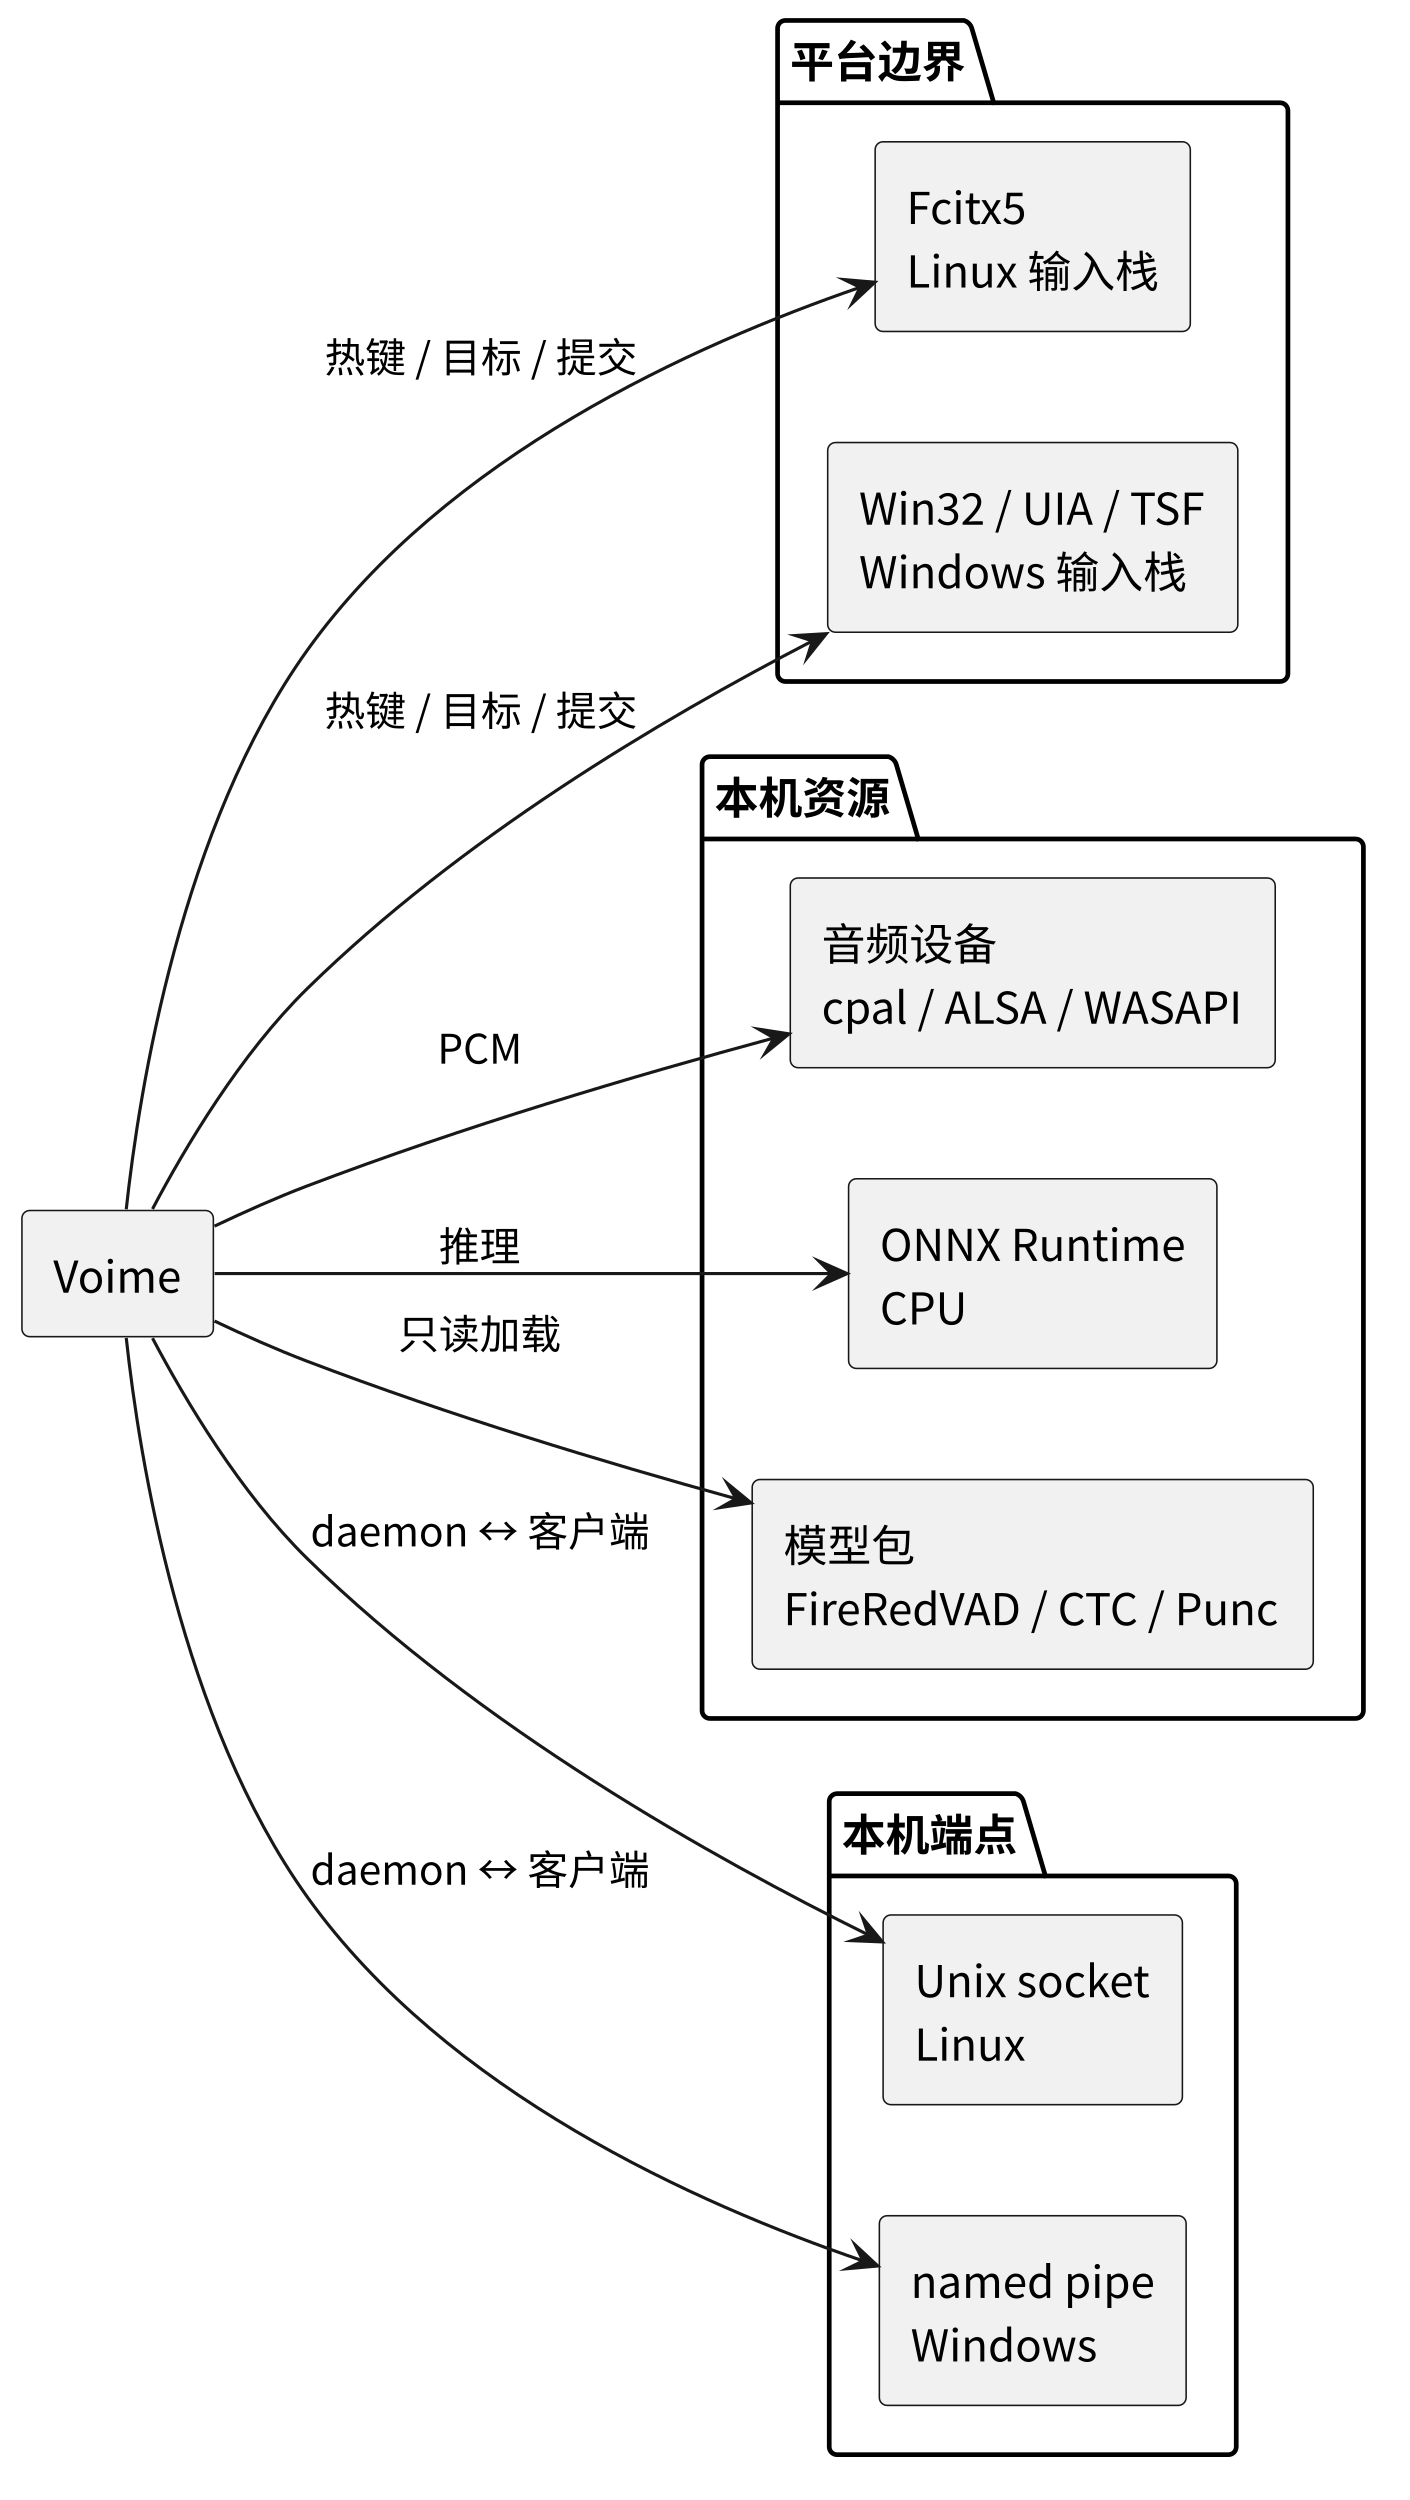
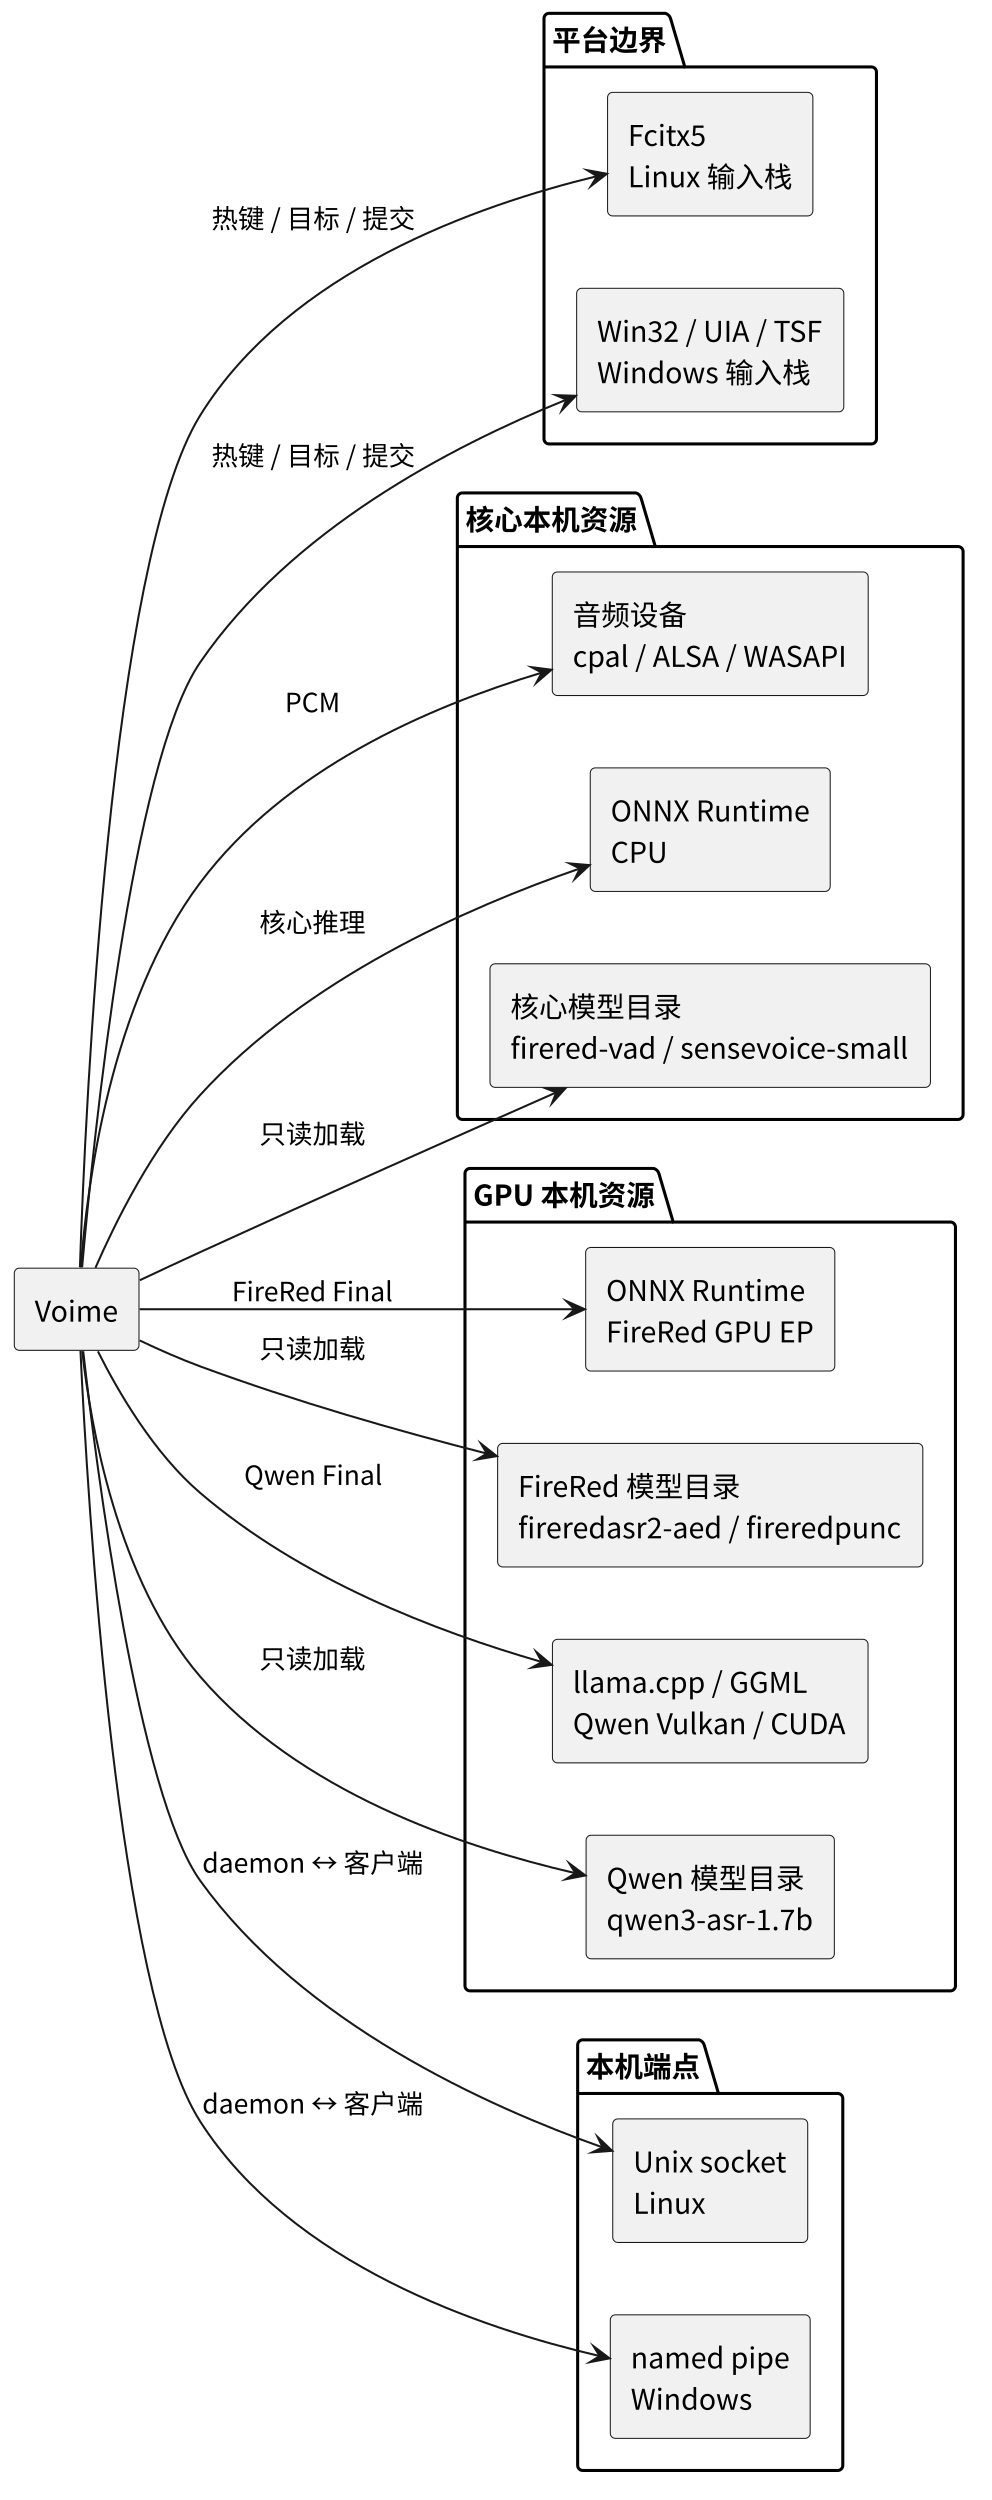
- <svg xmlns="http://www.w3.org/2000/svg" version="1.1" data-diagram-type="DESCRIPTION" style="width:450px;height:798px;background:#FFFFFF;" width="450px" height="798px" viewBox="0 0 450 798" zoomAndPan="magnify" preserveAspectRatio="none" contentStyleType="text/css">
+ <svg xmlns="http://www.w3.org/2000/svg" version="1.1" data-diagram-type="DESCRIPTION" style="width:486px;height:1225px;background:#FFFFFF;" width="486px" height="1225px" viewBox="0 0 486 1225" zoomAndPan="magnify" preserveAspectRatio="none" contentStyleType="text/css">
  <defs />
  <g font-family="sans-serif" lengthAdjust="spacing">
    <g class="cluster" data-qualified-name="...." id="ent0002" data-source-line="8">
-       <path d="M250.7,6.532 L307.7,6.532 A3.75,3.75 0 0 1 310.2,9.032 L317.2,32.804 L408.61,32.804 A2.5,2.5 0 0 1 411.11,35.304 L411.11,215.032 A2.5,2.5 0 0 1 408.61,217.532 L250.7,217.532 A2.5,2.5 0 0 1 248.2,215.032 L248.2,9.032 A2.5,2.5 0 0 1 250.7,6.532" style="stroke:#000;stroke-width:1.5;" fill="none" />
-       <line x1="248.2" y1="32.804" x2="317.2" y2="32.804" style="stroke:#000;stroke-width:1.5;" />
-       <text x="252.2" y="24.772" fill="#000" font-size="14" textLength="56" font-weight="700" font-family="'Noto Sans CJK SC'">平台边界</text>
+       <path d="M269.06,6.532 L326.06,6.532 A3.75,3.75 0 0 1 328.56,9.032 L335.56,32.804 L426.97,32.804 A2.5,2.5 0 0 1 429.47,35.304 L429.47,215.032 A2.5,2.5 0 0 1 426.97,217.532 L269.06,217.532 A2.5,2.5 0 0 1 266.56,215.032 L266.56,9.032 A2.5,2.5 0 0 1 269.06,6.532" style="stroke:#000;stroke-width:1.5;" fill="none" />
+       <line x1="266.56" y1="32.804" x2="335.56" y2="32.804" style="stroke:#000;stroke-width:1.5;" />
+       <text x="270.56" y="24.772" fill="#000" font-size="14" textLength="56" font-weight="700" font-family="'Noto Sans CJK SC'">平台边界</text>
    </g>
-     <g class="cluster" data-qualified-name="...." id="ent0005" data-source-line="13">
-       <path d="M226.6,241.532 L283.6,241.532 A3.75,3.75 0 0 1 286.1,244.032 L293.1,267.804 L432.7,267.804 A2.5,2.5 0 0 1 435.2,270.304 L435.2,546.032 A2.5,2.5 0 0 1 432.7,548.532 L226.6,548.532 A2.5,2.5 0 0 1 224.1,546.032 L224.1,244.032 A2.5,2.5 0 0 1 226.6,241.532" style="stroke:#000;stroke-width:1.5;" fill="none" />
-       <line x1="224.1" y1="267.804" x2="293.1" y2="267.804" style="stroke:#000;stroke-width:1.5;" />
-       <text x="228.1" y="259.772" fill="#000" font-size="14" textLength="56" font-weight="700" font-family="'Noto Sans CJK SC'">本机资源</text>
+     <g class="cluster" data-qualified-name="......" id="ent0005" data-source-line="13">
+       <path d="M226.6,241.532 L311.6,241.532 A3.75,3.75 0 0 1 314.1,244.032 L321.1,267.804 L469.42,267.804 A2.5,2.5 0 0 1 471.92,270.304 L471.92,546.032 A2.5,2.5 0 0 1 469.42,548.532 L226.6,548.532 A2.5,2.5 0 0 1 224.1,546.032 L224.1,244.032 A2.5,2.5 0 0 1 226.6,241.532" style="stroke:#000;stroke-width:1.5;" fill="none" />
+       <line x1="224.1" y1="267.804" x2="321.1" y2="267.804" style="stroke:#000;stroke-width:1.5;" />
+       <text x="228.1" y="259.772" fill="#000" font-size="14" textLength="84" font-weight="700" font-family="'Noto Sans CJK SC'">核心本机资源</text>
    </g>
-     <g class="cluster" data-qualified-name="...." id="ent0009" data-source-line="19">
-       <path d="M267.19,572.532 L324.19,572.532 A3.75,3.75 0 0 1 326.69,575.032 L333.69,598.804 L392.11,598.804 A2.5,2.5 0 0 1 394.61,601.304 L394.61,781.032 A2.5,2.5 0 0 1 392.11,783.532 L267.19,783.532 A2.5,2.5 0 0 1 264.69,781.032 L264.69,575.032 A2.5,2.5 0 0 1 267.19,572.532" style="stroke:#000;stroke-width:1.5;" fill="none" />
-       <line x1="264.69" y1="598.804" x2="333.69" y2="598.804" style="stroke:#000;stroke-width:1.5;" />
-       <text x="268.69" y="590.772" fill="#000" font-size="14" textLength="56" font-weight="700" font-family="'Noto Sans CJK SC'">本机端点</text>
+     <g class="cluster" data-qualified-name="GPU ...." id="ent0009" data-source-line="19">
+       <path d="M230.34,572.532 L320.366,572.532 A3.75,3.75 0 0 1 322.866,575.032 L329.866,598.804 L465.68,598.804 A2.5,2.5 0 0 1 468.18,601.304 L468.18,973.032 A2.5,2.5 0 0 1 465.68,975.532 L230.34,975.532 A2.5,2.5 0 0 1 227.84,973.032 L227.84,575.032 A2.5,2.5 0 0 1 230.34,572.532" style="stroke:#000;stroke-width:1.5;" fill="none" />
+       <line x1="227.84" y1="598.804" x2="329.866" y2="598.804" style="stroke:#000;stroke-width:1.5;" />
+       <text x="231.84" y="590.772" fill="#000" font-size="14" textLength="89.026" font-weight="700" font-family="'Noto Sans CJK SC'">GPU 本机资源</text>
+     </g>
+     <g class="cluster" data-qualified-name="...." id="ent0014" data-source-line="26">
+       <path d="M285.55,999.532 L342.55,999.532 A3.75,3.75 0 0 1 345.05,1002.032 L352.05,1025.804 L410.47,1025.804 A2.5,2.5 0 0 1 412.97,1028.304 L412.97,1208.032 A2.5,2.5 0 0 1 410.47,1210.532 L285.55,1210.532 A2.5,2.5 0 0 1 283.05,1208.032 L283.05,1002.032 A2.5,2.5 0 0 1 285.55,999.532" style="stroke:#000;stroke-width:1.5;" fill="none" />
+       <line x1="283.05" y1="1025.804" x2="352.05" y2="1025.804" style="stroke:#000;stroke-width:1.5;" />
+       <text x="287.05" y="1017.772" fill="#000" font-size="14" textLength="56" font-weight="700" font-family="'Noto Sans CJK SC'">本机端点</text>
    </g>
    <g class="entity" data-qualified-name=".....Fcitx" id="ent0003" data-source-line="9">
-       <rect x="279.35" y="45.262" width="100.598" height="60.544" fill="#F1F1F1" style="stroke:#181818;stroke-width:0.5;" rx="2.5" ry="2.5" />
-       <text x="289.35" y="71.502" fill="#000" font-size="14" textLength="38.738" font-family="'Noto Sans CJK SC'">Fcitx5</text>
-       <text x="289.35" y="91.774" fill="#000" font-size="14" textLength="80.598" font-family="'Noto Sans CJK SC'">Linux 输入栈</text>
+       <rect x="297.71" y="45.262" width="100.598" height="60.544" fill="#F1F1F1" style="stroke:#181818;stroke-width:0.5;" rx="2.5" ry="2.5" />
+       <text x="307.71" y="71.502" fill="#000" font-size="14" textLength="38.738" font-family="'Noto Sans CJK SC'">Fcitx5</text>
+       <text x="307.71" y="91.774" fill="#000" font-size="14" textLength="80.598" font-family="'Noto Sans CJK SC'">Linux 输入栈</text>
    </g>
    <g class="entity" data-qualified-name=".....Win" id="ent0004" data-source-line="10">
-       <rect x="264.2" y="141.262" width="130.908" height="60.544" fill="#F1F1F1" style="stroke:#181818;stroke-width:0.5;" rx="2.5" ry="2.5" />
-       <text x="274.2" y="167.502" fill="#000" font-size="14" textLength="110.908" font-family="'Noto Sans CJK SC'">Win32 / UIA / TSF</text>
-       <text x="274.2" y="187.774" fill="#000" font-size="14" textLength="104.762" font-family="'Noto Sans CJK SC'">Windows 输入栈</text>
+       <rect x="282.56" y="141.262" width="130.908" height="60.544" fill="#F1F1F1" style="stroke:#181818;stroke-width:0.5;" rx="2.5" ry="2.5" />
+       <text x="292.56" y="167.502" fill="#000" font-size="14" textLength="110.908" font-family="'Noto Sans CJK SC'">Win32 / UIA / TSF</text>
+       <text x="292.56" y="187.774" fill="#000" font-size="14" textLength="104.762" font-family="'Noto Sans CJK SC'">Windows 输入栈</text>
    </g>
-     <g class="entity" data-qualified-name=".....Audio" id="ent0006" data-source-line="14">
-       <rect x="252.26" y="280.262" width="154.791" height="60.544" fill="#F1F1F1" style="stroke:#181818;stroke-width:0.5;" rx="2.5" ry="2.5" />
-       <text x="262.26" y="306.502" fill="#000" font-size="14" textLength="56" font-family="'Noto Sans CJK SC'">音频设备</text>
-       <text x="262.26" y="326.774" fill="#000" font-size="14" textLength="134.791" font-family="'Noto Sans CJK SC'">cpal / ALSA / WASAPI</text>
+     <g class="entity" data-qualified-name=".......Audio" id="ent0006" data-source-line="14">
+       <rect x="270.62" y="280.262" width="154.791" height="60.544" fill="#F1F1F1" style="stroke:#181818;stroke-width:0.5;" rx="2.5" ry="2.5" />
+       <text x="280.62" y="306.502" fill="#000" font-size="14" textLength="56" font-family="'Noto Sans CJK SC'">音频设备</text>
+       <text x="280.62" y="326.774" fill="#000" font-size="14" textLength="134.791" font-family="'Noto Sans CJK SC'">cpal / ALSA / WASAPI</text>
    </g>
-     <g class="entity" data-qualified-name=".....Ort" id="ent0007" data-source-line="15">
-       <rect x="270.87" y="376.262" width="117.566" height="60.544" fill="#F1F1F1" style="stroke:#181818;stroke-width:0.5;" rx="2.5" ry="2.5" />
-       <text x="280.87" y="402.502" fill="#000" font-size="14" textLength="97.566" font-family="'Noto Sans CJK SC'">ONNX Runtime</text>
-       <text x="280.87" y="422.774" fill="#000" font-size="14" textLength="27.888" font-family="'Noto Sans CJK SC'">CPU</text>
+     <g class="entity" data-qualified-name=".......OrtCpu" id="ent0007" data-source-line="15">
+       <rect x="289.23" y="376.262" width="117.566" height="60.544" fill="#F1F1F1" style="stroke:#181818;stroke-width:0.5;" rx="2.5" ry="2.5" />
+       <text x="299.23" y="402.502" fill="#000" font-size="14" textLength="97.566" font-family="'Noto Sans CJK SC'">ONNX Runtime</text>
+       <text x="299.23" y="422.774" fill="#000" font-size="14" textLength="27.888" font-family="'Noto Sans CJK SC'">CPU</text>
    </g>
-     <g class="entity" data-qualified-name=".....Models" id="ent0008" data-source-line="16">
-       <rect x="240.1" y="472.262" width="179.095" height="60.544" fill="#F1F1F1" style="stroke:#181818;stroke-width:0.5;" rx="2.5" ry="2.5" />
-       <text x="250.1" y="498.502" fill="#000" font-size="14" textLength="42" font-family="'Noto Sans CJK SC'">模型包</text>
-       <text x="250.1" y="518.774" fill="#000" font-size="14" textLength="159.095" font-family="'Noto Sans CJK SC'">FireRedVAD / CTC / Punc</text>
+     <g class="entity" data-qualified-name=".......CoreModels" id="ent0008" data-source-line="16">
+       <rect x="240.1" y="472.262" width="215.817" height="60.544" fill="#F1F1F1" style="stroke:#181818;stroke-width:0.5;" rx="2.5" ry="2.5" />
+       <text x="250.1" y="498.502" fill="#000" font-size="14" textLength="84" font-family="'Noto Sans CJK SC'">核心模型目录</text>
+       <text x="250.1" y="518.774" fill="#000" font-size="14" textLength="195.817" font-family="'Noto Sans CJK SC'">firered-vad / sensevoice-small</text>
    </g>
-     <g class="entity" data-qualified-name=".....Unix" id="ent0010" data-source-line="20">
-       <rect x="281.89" y="611.262" width="95.53" height="60.544" fill="#F1F1F1" style="stroke:#181818;stroke-width:0.5;" rx="2.5" ry="2.5" />
-       <text x="291.89" y="637.502" fill="#000" font-size="14" textLength="75.53" font-family="'Noto Sans CJK SC'">Unix socket</text>
-       <text x="291.89" y="657.774" fill="#000" font-size="14" textLength="35.462" font-family="'Noto Sans CJK SC'">Linux</text>
+     <g class="entity" data-qualified-name="GPU .....OrtGpu" id="ent0010" data-source-line="20">
+       <rect x="286.98" y="611.262" width="122.074" height="60.544" fill="#F1F1F1" style="stroke:#181818;stroke-width:0.5;" rx="2.5" ry="2.5" />
+       <text x="296.98" y="637.502" fill="#000" font-size="14" textLength="97.566" font-family="'Noto Sans CJK SC'">ONNX Runtime</text>
+       <text x="296.98" y="657.774" fill="#000" font-size="14" textLength="102.074" font-family="'Noto Sans CJK SC'">FireRed GPU EP</text>
    </g>
-     <g class="entity" data-qualified-name=".....Pipe" id="ent0011" data-source-line="21">
-       <rect x="280.69" y="707.262" width="97.924" height="60.544" fill="#F1F1F1" style="stroke:#181818;stroke-width:0.5;" rx="2.5" ry="2.5" />
-       <text x="290.69" y="733.502" fill="#000" font-size="14" textLength="77.924" font-family="'Noto Sans CJK SC'">named pipe</text>
-       <text x="290.69" y="753.774" fill="#000" font-size="14" textLength="59.626" font-family="'Noto Sans CJK SC'">Windows</text>
+     <g class="entity" data-qualified-name="GPU .....FireredModels" id="ent0011" data-source-line="21">
+       <rect x="243.84" y="707.262" width="208.341" height="60.544" fill="#F1F1F1" style="stroke:#181818;stroke-width:0.5;" rx="2.5" ry="2.5" />
+       <text x="253.84" y="733.502" fill="#000" font-size="14" textLength="109.228" font-family="'Noto Sans CJK SC'">FireRed 模型目录</text>
+       <text x="253.84" y="753.774" fill="#000" font-size="14" textLength="188.341" font-family="'Noto Sans CJK SC'">fireredasr2-aed / fireredpunc</text>
+     </g>
+     <g class="entity" data-qualified-name="GPU .....Llama" id="ent0012" data-source-line="22">
+       <rect x="270.69" y="803.262" width="154.651" height="60.544" fill="#F1F1F1" style="stroke:#181818;stroke-width:0.5;" rx="2.5" ry="2.5" />
+       <text x="280.69" y="829.502" fill="#000" font-size="14" textLength="115.094" font-family="'Noto Sans CJK SC'">llama.cpp / GGML</text>
+       <text x="280.69" y="849.774" fill="#000" font-size="14" textLength="134.651" font-family="'Noto Sans CJK SC'">Qwen Vulkan / CUDA</text>
+     </g>
+     <g class="entity" data-qualified-name="GPU .....QwenModels" id="ent0013" data-source-line="23">
+       <rect x="287.19" y="899.262" width="121.64" height="60.544" fill="#F1F1F1" style="stroke:#181818;stroke-width:0.5;" rx="2.5" ry="2.5" />
+       <text x="297.19" y="925.502" fill="#000" font-size="14" textLength="97.048" font-family="'Noto Sans CJK SC'">Qwen 模型目录</text>
+       <text x="297.19" y="945.774" fill="#000" font-size="14" textLength="101.64" font-family="'Noto Sans CJK SC'">qwen3-asr-1.7b</text>
+     </g>
+     <g class="entity" data-qualified-name=".....Unix" id="ent0015" data-source-line="27">
+       <rect x="300.25" y="1038.262" width="95.53" height="60.544" fill="#F1F1F1" style="stroke:#181818;stroke-width:0.5;" rx="2.5" ry="2.5" />
+       <text x="310.25" y="1064.502" fill="#000" font-size="14" textLength="75.53" font-family="'Noto Sans CJK SC'">Unix socket</text>
+       <text x="310.25" y="1084.774" fill="#000" font-size="14" textLength="35.462" font-family="'Noto Sans CJK SC'">Linux</text>
+     </g>
+     <g class="entity" data-qualified-name=".....Pipe" id="ent0016" data-source-line="28">
+       <rect x="299.05" y="1134.262" width="97.924" height="60.544" fill="#F1F1F1" style="stroke:#181818;stroke-width:0.5;" rx="2.5" ry="2.5" />
+       <text x="309.05" y="1160.502" fill="#000" font-size="14" textLength="77.924" font-family="'Noto Sans CJK SC'">named pipe</text>
+       <text x="309.05" y="1180.774" fill="#000" font-size="14" textLength="59.626" font-family="'Noto Sans CJK SC'">Windows</text>
    </g>
    <g class="entity" data-qualified-name="Voime" id="ent0001" data-source-line="6">
-       <rect x="7" y="386.392" width="61.104" height="40.272" fill="#F1F1F1" style="stroke:#181818;stroke-width:0.5;" rx="2.5" ry="2.5" />
-       <text x="17" y="412.632" fill="#000" font-size="14" textLength="41.104" font-family="'Noto Sans CJK SC'">Voime</text>
+       <rect x="7" y="621.392" width="61.104" height="40.272" fill="#F1F1F1" style="stroke:#181818;stroke-width:0.5;" rx="2.5" ry="2.5" />
+       <text x="17" y="647.632" fill="#000" font-size="14" textLength="41.104" font-family="'Noto Sans CJK SC'">Voime</text>
    </g>
-     <g class="link" data-entity-1="ent0001" data-entity-2="ent0003" id="lnk12" data-source-line="24" data-link-type="dependency">
-       <path d="M40.3,385.992 C44.45,347.612 57.79,263.822 98.1,207.532 C142.55,145.472 221.153,110.111 274.523,91.721" style="stroke:#181818;stroke-width:1;" fill="none" id="Voime-to-Fcitx" />
-       <polygon points="279.25,90.092,269.438,89.242,274.523,91.721,272.044,96.806,279.25,90.092" fill="#181818" style="stroke:#181818;stroke-width:1;stroke-linejoin:miter;stroke-miterlimit:10;" />
-       <text x="103.6" y="118.852" fill="#000" font-size="13" textLength="99.84" font-family="'Noto Sans CJK SC'">热键 / 目标 / 提交</text>
+     <g class="link" data-entity-1="ent0001" data-entity-2="ent0003" id="lnk17" data-source-line="31" data-link-type="dependency">
+       <path d="M39.16,620.942 C41.75,544.102 53.87,274.862 98.1,203.532 C141.89,132.912 233.381,100.703 292.541,86.323" style="stroke:#181818;stroke-width:1;" fill="none" id="Voime-to-Fcitx" />
+       <polygon points="297.4,85.142,287.71,83.381,292.541,86.323,289.599,91.155,297.4,85.142" fill="#181818" style="stroke:#181818;stroke-width:1;stroke-linejoin:miter;stroke-miterlimit:10;" />
+       <text x="103.6" y="111.882" fill="#000" font-size="13" textLength="99.84" font-family="'Noto Sans CJK SC'">热键 / 目标 / 提交</text>
    </g>
-     <g class="link" data-entity-1="ent0001" data-entity-2="ent0004" id="lnk13" data-source-line="25" data-link-type="dependency">
-       <path d="M48.68,385.912 C59.1,366.172 76.79,336.402 98.1,315.532 C147,267.662 210.031,230.122 259.341,204.572" style="stroke:#181818;stroke-width:1;" fill="none" id="Voime-to-Win" />
-       <polygon points="263.78,202.272,253.949,202.861,259.341,204.572,257.629,209.964,263.78,202.272" fill="#181818" style="stroke:#181818;stroke-width:1;stroke-linejoin:miter;stroke-miterlimit:10;" />
-       <text x="103.6" y="231.672" fill="#000" font-size="13" textLength="99.84" font-family="'Noto Sans CJK SC'">热键 / 目标 / 提交</text>
+     <g class="link" data-entity-1="ent0001" data-entity-2="ent0004" id="lnk18" data-source-line="32" data-link-type="dependency">
+       <path d="M40.24,620.992 C45.7,558.742 64.46,373.432 98.1,324.532 C142.67,259.762 219.887,219.212 277.527,195.822" style="stroke:#181818;stroke-width:1;" fill="none" id="Voime-to-Win" />
+       <polygon points="282.16,193.942,272.316,193.62,277.527,195.822,275.325,201.033,282.16,193.942" fill="#181818" style="stroke:#181818;stroke-width:1;stroke-linejoin:miter;stroke-miterlimit:10;" />
+       <text x="103.6" y="228.082" fill="#000" font-size="13" textLength="99.84" font-family="'Noto Sans CJK SC'">热键 / 目标 / 提交</text>
    </g>
-     <g class="link" data-entity-1="ent0001" data-entity-2="ent0006" id="lnk14" data-source-line="26" data-link-type="dependency">
-       <path d="M68.46,391.382 C77.82,386.932 88.28,382.262 98.1,378.532 C148.42,359.412 201.744,343.6 247.054,331.32" style="stroke:#181818;stroke-width:1;" fill="none" id="Voime-to-Audio" />
-       <polygon points="251.88,330.012,242.147,328.506,247.054,331.32,244.24,336.227,251.88,330.012" fill="#181818" style="stroke:#181818;stroke-width:1;stroke-linejoin:miter;stroke-miterlimit:10;" />
-       <text x="139.6" y="339.512" fill="#000" font-size="13" textLength="27.079" font-family="'Noto Sans CJK SC'">PCM</text>
+     <g class="link" data-entity-1="ent0001" data-entity-2="ent0006" id="lnk19" data-source-line="33" data-link-type="dependency">
+       <path d="M39.6,620.992 C42.61,580.902 54.15,491.062 98.1,432.532 C139.86,376.922 208.994,346.669 265.464,329.599" style="stroke:#181818;stroke-width:1;" fill="none" id="Voime-to-Audio" />
+       <polygon points="270.25,328.152,260.478,326.927,265.464,329.599,262.792,334.585,270.25,328.152" fill="#181818" style="stroke:#181818;stroke-width:1;stroke-linejoin:miter;stroke-miterlimit:10;" />
+       <text x="139.6" y="348.982" fill="#000" font-size="13" textLength="27.079" font-family="'Noto Sans CJK SC'">PCM</text>
    </g>
-     <g class="link" data-entity-1="ent0001" data-entity-2="ent0007" id="lnk15" data-source-line="27" data-link-type="dependency">
-       <path d="M68.51,406.532 C115.99,406.532 204.4,406.532 265.4,406.532" style="stroke:#181818;stroke-width:1;" fill="none" id="Voime-to-Ort" />
-       <polygon points="270.4,406.532,261.4,402.532,265.4,406.532,261.4,410.532,270.4,406.532" fill="#181818" style="stroke:#181818;stroke-width:1;stroke-linejoin:miter;stroke-miterlimit:10;" />
-       <text x="140.1" y="402.612" fill="#000" font-size="13" textLength="26" font-family="'Noto Sans CJK SC'">推理</text>
+     <g class="link" data-entity-1="ent0001" data-entity-2="ent0007" id="lnk20" data-source-line="34" data-link-type="dependency">
+       <path d="M46.76,621.252 C56.58,598.752 74.65,562.232 98.1,536.532 C150.19,479.452 228.466,444.861 284.146,425.541" style="stroke:#181818;stroke-width:1;" fill="none" id="Voime-to-OrtCpu" />
+       <polygon points="288.87,423.902,279.056,423.073,284.146,425.541,281.679,430.631,288.87,423.902" fill="#181818" style="stroke:#181818;stroke-width:1;stroke-linejoin:miter;stroke-miterlimit:10;" />
+       <text x="127.1" y="456.782" fill="#000" font-size="13" textLength="52" font-family="'Noto Sans CJK SC'">核心推理</text>
    </g>
-     <g class="link" data-entity-1="ent0001" data-entity-2="ent0008" id="lnk16" data-source-line="28" data-link-type="dependency">
-       <path d="M68.46,421.682 C77.82,426.132 88.28,430.802 98.1,434.532 C144.04,451.992 191.671,466.44 234.931,478.4" style="stroke:#181818;stroke-width:1;" fill="none" id="Voime-to-Models" />
-       <polygon points="239.75,479.732,232.141,473.478,234.931,478.4,230.01,481.189,239.75,479.732" fill="#181818" style="stroke:#181818;stroke-width:1;stroke-linejoin:miter;stroke-miterlimit:10;" />
-       <text x="127.1" y="430.612" fill="#000" font-size="13" textLength="52" font-family="'Noto Sans CJK SC'">只读加载</text>
+     <g class="link" data-entity-1="ent0001" data-entity-2="ent0008" id="lnk21" data-source-line="35" data-link-type="dependency">
+       <path d="M68.49,627.312 C77.94,622.862 88.44,617.952 98.1,613.532 C158.33,585.952 222.546,557.362 272.536,535.282" style="stroke:#181818;stroke-width:1;" fill="none" id="Voime-to-CoreModels" />
+       <polygon points="277.11,533.262,267.261,533.239,272.536,535.282,270.493,540.557,277.11,533.262" fill="#181818" style="stroke:#181818;stroke-width:1;stroke-linejoin:miter;stroke-miterlimit:10;" />
+       <text x="127.1" y="560.402" fill="#000" font-size="13" textLength="52" font-family="'Noto Sans CJK SC'">只读加载</text>
    </g>
-     <g class="link" data-entity-1="ent0001" data-entity-2="ent0010" id="lnk17" data-source-line="29" data-link-type="dependency">
-       <path d="M48.68,427.152 C59.1,446.892 76.79,476.662 98.1,497.532 C153.24,551.512 227.508,593.066 277.218,617.646" style="stroke:#181818;stroke-width:1;" fill="none" id="Voime-to-Unix" />
-       <polygon points="281.7,619.862,275.405,612.287,277.218,617.646,271.859,619.458,281.7,619.862" fill="#181818" style="stroke:#181818;stroke-width:1;stroke-linejoin:miter;stroke-miterlimit:10;" />
-       <text x="99.1" y="493.612" fill="#000" font-size="13" textLength="108.251" font-family="'Noto Sans CJK SC'">daemon ↔ 客户端</text>
+     <g class="link" data-entity-1="ent0001" data-entity-2="ent0010" id="lnk22" data-source-line="36" data-link-type="dependency">
+       <path d="M68.41,641.532 C118.61,641.532 215.85,641.532 281.53,641.532" style="stroke:#181818;stroke-width:1;" fill="none" id="Voime-to-OrtGpu" />
+       <polygon points="286.53,641.532,277.53,637.532,281.53,641.532,277.53,645.532,286.53,641.532" fill="#181818" style="stroke:#181818;stroke-width:1;stroke-linejoin:miter;stroke-miterlimit:10;" />
+       <text x="113.6" y="637.612" fill="#000" font-size="13" textLength="79.118" font-family="'Noto Sans CJK SC'">FireRed Final</text>
    </g>
-     <g class="link" data-entity-1="ent0001" data-entity-2="ent0011" id="lnk18" data-source-line="30" data-link-type="dependency">
-       <path d="M40.3,427.072 C44.45,465.452 57.79,549.242 98.1,605.532 C142.81,667.962 222.16,703.4 275.48,721.68" style="stroke:#181818;stroke-width:1;" fill="none" id="Voime-to-Pipe" />
-       <polygon points="280.21,723.302,272.994,716.599,275.48,721.68,270.399,724.167,280.21,723.302" fill="#181818" style="stroke:#181818;stroke-width:1;stroke-linejoin:miter;stroke-miterlimit:10;" />
-       <text x="99.1" y="601.612" fill="#000" font-size="13" textLength="108.251" font-family="'Noto Sans CJK SC'">daemon ↔ 客户端</text>
+     <g class="link" data-entity-1="ent0001" data-entity-2="ent0011" id="lnk23" data-source-line="37" data-link-type="dependency">
+       <path d="M68.42,656.812 C77.78,661.262 88.24,665.902 98.1,669.532 C144.97,686.802 193.386,700.692 238.576,712.262" style="stroke:#181818;stroke-width:1;" fill="none" id="Voime-to-FireredModels" />
+       <polygon points="243.42,713.502,235.693,707.395,238.576,712.262,233.709,715.145,243.42,713.502" fill="#181818" style="stroke:#181818;stroke-width:1;stroke-linejoin:miter;stroke-miterlimit:10;" />
+       <text x="127.1" y="665.612" fill="#000" font-size="13" textLength="52" font-family="'Noto Sans CJK SC'">只读加载</text>
+     </g>
+     <g class="link" data-entity-1="ent0001" data-entity-2="ent0012" id="lnk24" data-source-line="38" data-link-type="dependency">
+       <path d="M47.97,662.162 C57.98,682.142 75.47,712.162 98.1,731.532 C147.7,773.962 212.517,799.074 265.527,814.394" style="stroke:#181818;stroke-width:1;" fill="none" id="Voime-to-Llama" />
+       <polygon points="270.33,815.782,262.794,809.44,265.527,814.394,260.573,817.126,270.33,815.782" fill="#181818" style="stroke:#181818;stroke-width:1;stroke-linejoin:miter;stroke-miterlimit:10;" />
+       <text x="119.6" y="727.612" fill="#000" font-size="13" textLength="67.808" font-family="'Noto Sans CJK SC'">Qwen Final</text>
+     </g>
+     <g class="link" data-entity-1="ent0001" data-entity-2="ent0013" id="lnk25" data-source-line="39" data-link-type="dependency">
+       <path d="M40.29,662.082 C44.35,698.322 57.45,774.222 98.1,821.532 C146.62,877.982 225.188,904.769 281.968,917.859" style="stroke:#181818;stroke-width:1;" fill="none" id="Voime-to-QwenModels" />
+       <polygon points="286.84,918.982,278.969,913.062,281.968,917.859,277.171,920.858,286.84,918.982" fill="#181818" style="stroke:#181818;stroke-width:1;stroke-linejoin:miter;stroke-miterlimit:10;" />
+       <text x="127.1" y="817.612" fill="#000" font-size="13" textLength="52" font-family="'Noto Sans CJK SC'">只读加载</text>
+     </g>
+     <g class="link" data-entity-1="ent0001" data-entity-2="ent0015" id="lnk26" data-source-line="40" data-link-type="dependency">
+       <path d="M40.77,662.112 C47.28,719.422 67.78,879.372 98.1,921.532 C148.35,991.412 238.279,1031.956 295.269,1052.226" style="stroke:#181818;stroke-width:1;" fill="none" id="Voime-to-Unix" />
+       <polygon points="299.98,1053.902,292.841,1047.117,295.269,1052.226,290.16,1054.655,299.98,1053.902" fill="#181818" style="stroke:#181818;stroke-width:1;stroke-linejoin:miter;stroke-miterlimit:10;" />
+       <text x="99.1" y="917.612" fill="#000" font-size="13" textLength="108.251" font-family="'Noto Sans CJK SC'">daemon ↔ 客户端</text>
+     </g>
+     <g class="link" data-entity-1="ent0001" data-entity-2="ent0016" id="lnk27" data-source-line="41" data-link-type="dependency">
+       <path d="M39.43,661.982 C42.84,734.122 57.16,975.732 98.1,1039.532 C143.03,1109.532 235.081,1140.756 293.841,1154.466" style="stroke:#181818;stroke-width:1;" fill="none" id="Voime-to-Pipe" />
+       <polygon points="298.71,1155.602,290.854,1149.662,293.841,1154.466,289.037,1157.452,298.71,1155.602" fill="#181818" style="stroke:#181818;stroke-width:1;stroke-linejoin:miter;stroke-miterlimit:10;" />
+       <text x="99.1" y="1035.612" fill="#000" font-size="13" textLength="108.251" font-family="'Noto Sans CJK SC'">daemon ↔ 客户端</text>
    </g>
  </g>
</svg>
